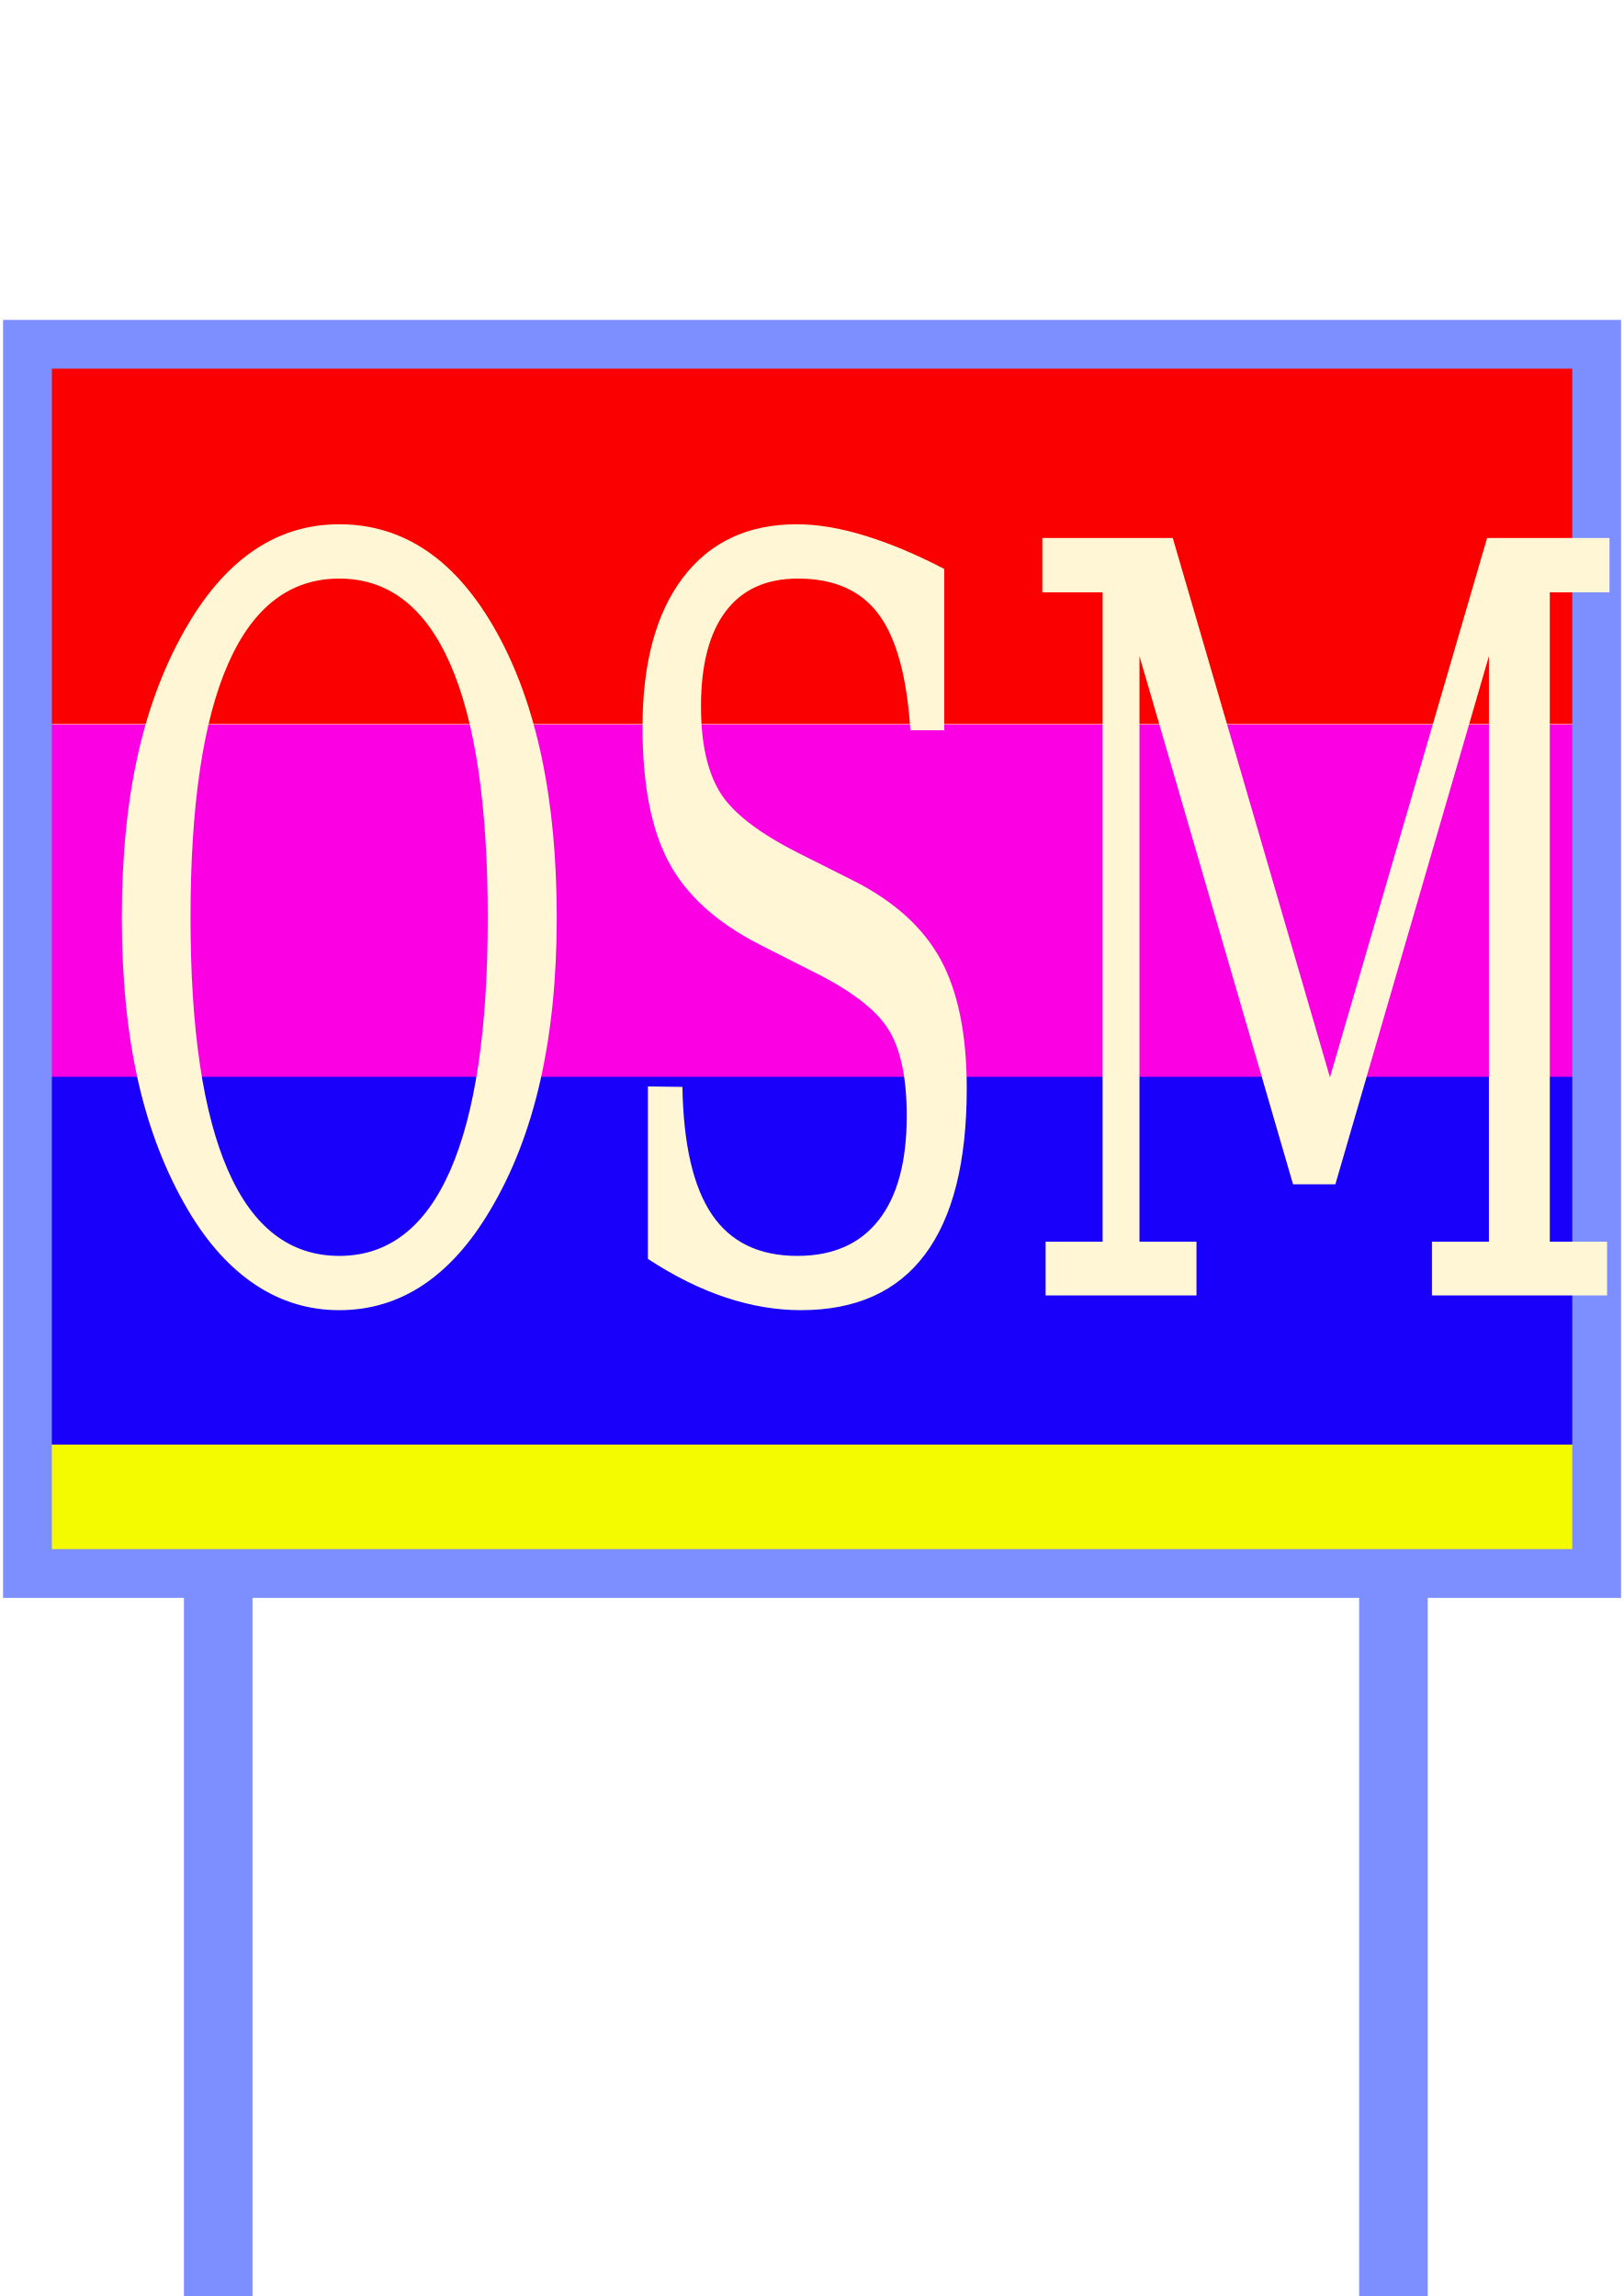
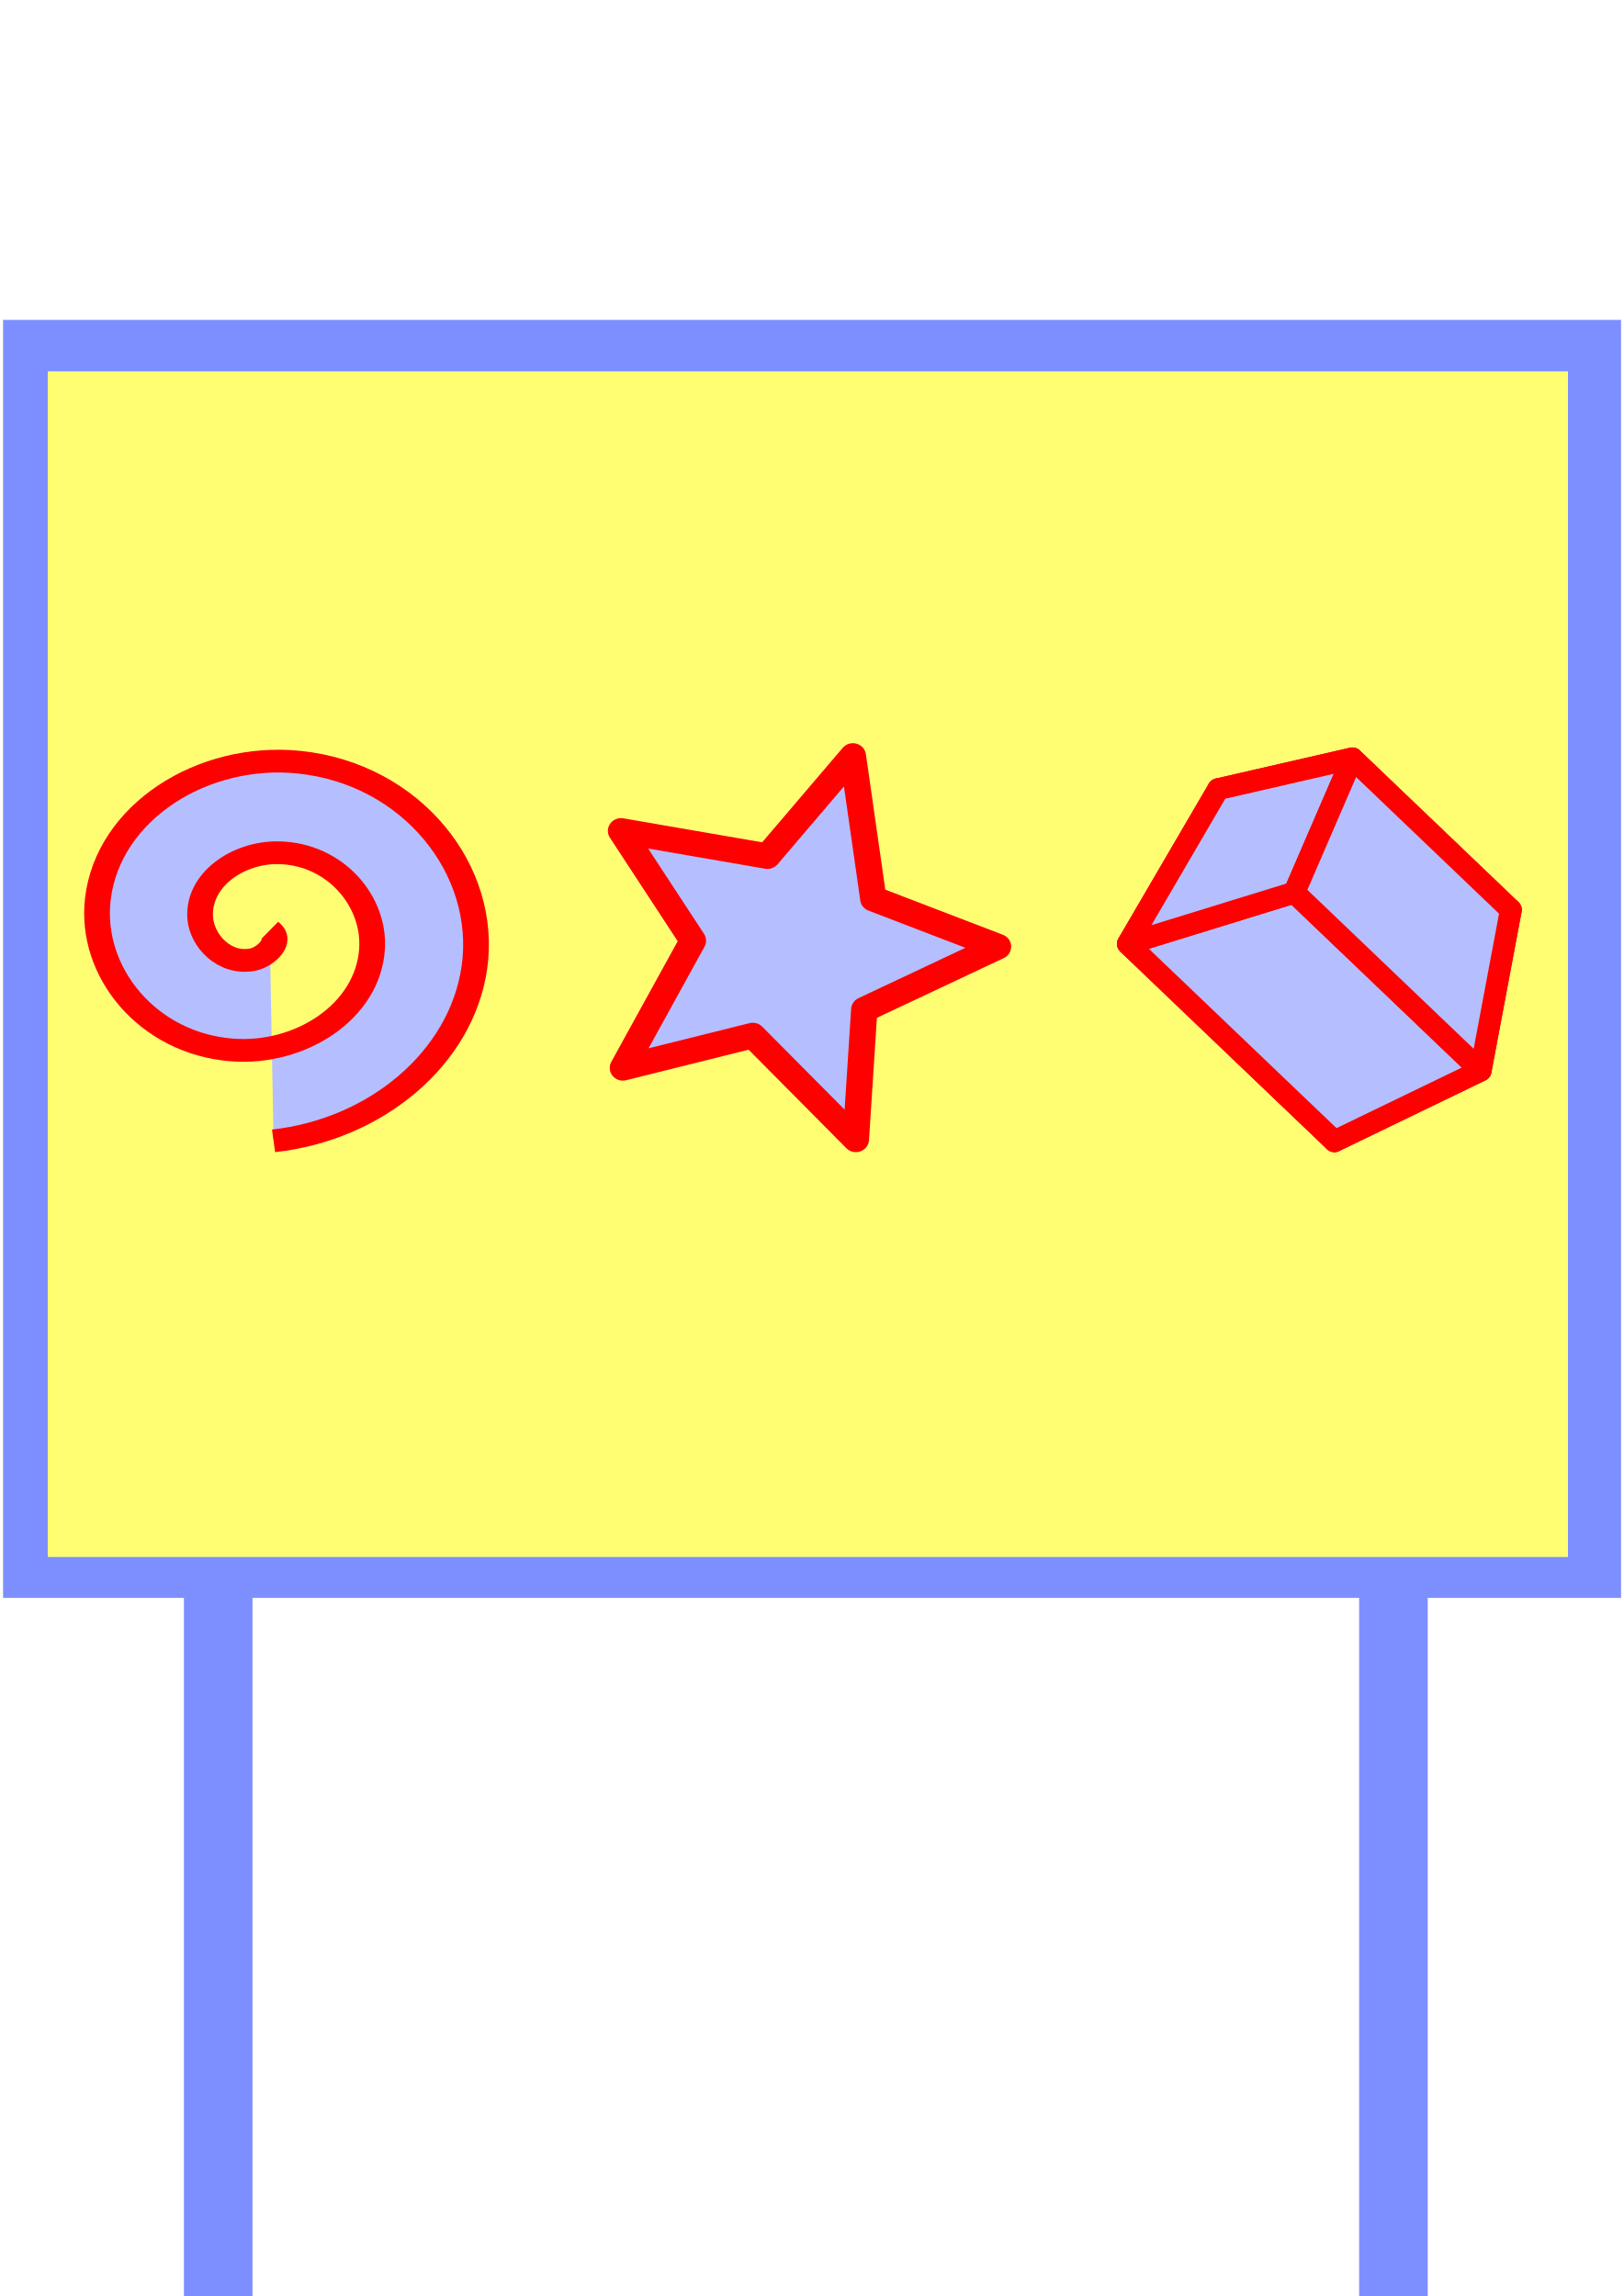
<svg xmlns="http://www.w3.org/2000/svg" width="210mm" height="297mm" viewBox="0 0 744.094 1052.362" id="svg2" version="1.1">
-   <defs id="defs4" />
+   <defs id="defs4">
+     </defs>
  <g id="layer1">
-     <rect style="fill:#fa0000;fill-opacity:1;stroke:#ff0000;stroke-width:0;stroke-miterlimit:4;stroke-dasharray:none;stroke-opacity:1" id="rect4221" width="703.353" height="171.924" x="20.466" y="159.972" />
-     <rect style="fill:#fa00e3;fill-opacity:1;stroke:#ff0000;stroke-width:0;stroke-miterlimit:4;stroke-dasharray:none;stroke-opacity:1" id="rect4221-7" width="704.781" height="171.924" x="20.466" y="332.114" />
-     <rect style="fill:#1900fa;fill-opacity:1;stroke:#ff0000;stroke-width:0;stroke-miterlimit:4;stroke-dasharray:none;stroke-opacity:1" id="rect4221-7-5" width="706.21" height="183.353" x="16.181" y="493.543" />
-     <rect style="fill:#f4fa00;fill-opacity:1;stroke:#ff0000;stroke-width:0;stroke-miterlimit:4;stroke-dasharray:none;stroke-opacity:1" id="rect4221-7-5-3" width="710.496" height="49.067" x="13.324" y="662.114" />
-     <rect style="fill:#999999;fill-opacity:0;stroke:#7d8fff;stroke-width:22.356;stroke-miterlimit:4;stroke-dasharray:none;stroke-opacity:1" id="rect4219" width="719.115" height="563.4" x="12.585" y="157.805" />
+     <rect style="fill:#7d8fff;fill-opacity:1;stroke:#7d8fff;stroke-width:22.356;stroke-miterlimit:4;stroke-dasharray:none;stroke-opacity:1" id="rect4219" width="719.115" height="563.4" x="12.585" y="157.805" />
    <rect style="fill:#7d8fff;fill-opacity:1;stroke:#7d8fff;stroke-width:0;stroke-miterlimit:4;stroke-dasharray:none;stroke-opacity:1" id="rect4300" width="31.429" height="334.286" x="84.286" y="723.791" />
-     <text xml:space="preserve" style="font-style:normal;font-variant:normal;font-weight:normal;font-stretch:normal;font-size:366.142px;line-height:125%;font-family:'DejaVu Serif';-inkscape-font-specification:'DejaVu Serif, Normal';text-align:start;letter-spacing:0px;word-spacing:0px;writing-mode:lr-tb;text-anchor:start;fill:#fff6d5;fill-opacity:1;stroke:none;stroke-width:1px;stroke-linecap:butt;stroke-linejoin:miter;stroke-opacity:1" x="52.068" y="456.491" id="text4305" transform="scale(0.7688109,1.30071)">
-       <tspan id="tspan4307" x="52.068" y="456.491">OSM</tspan>
-     </text>
-     <rect style="fill:#7d8fff;fill-opacity:1;stroke:#ff0000;stroke-width:0;stroke-miterlimit:4;stroke-dasharray:none;stroke-opacity:1" id="rect4300-4" width="31.429" height="324.286" x="622.857" y="729.505" />
+     <rect style="fill:#7d8fff;fill-opacity:1;stroke:#2c6823;stroke-width:0;stroke-miterlimit:4;stroke-dasharray:none;stroke-opacity:1" id="rect4300-4" width="31.429" height="324.286" x="622.857" y="729.505" />
+     <rect style="fill:#fffe73;fill-opacity:1;stroke:#ff0000;stroke-width:0;stroke-miterlimit:4;stroke-dasharray:none;stroke-opacity:1" id="rect4221-7-5" width="696.664" height="543.436" x="21.892" y="170.212" />
+     <path style="fill:#b5befe;fill-opacity:1;fill-rule:evenodd;stroke:#ff0000;stroke-width:8;stroke-linecap:butt;stroke-linejoin:miter;stroke-miterlimit:4;stroke-dasharray:none;stroke-opacity:1" id="path4178" d="m 357.713,374.37 c 4.264,3.707 -1.337,9.327 -5.077,10.223 -8.903,2.134 -16.048,-6.515 -16.544,-14.675 -0.808,-13.319 11.729,-23.061 24.272,-22.864 17.664,0.277 30.165,16.971 29.184,33.87 -1.277,21.998 -22.22,37.31 -43.467,35.504 -26.329,-2.238 -44.477,-27.474 -41.825,-53.064 3.177,-30.661 32.73,-51.655 62.662,-48.145 34.994,4.104 58.842,37.987 54.465,72.259 -4.087,31.998 -30.766,56.974 -62.468,60.906" transform="matrix(1.473192,0,0,1.303209,-403.3861,-61.43645)" />
+     <path style="opacity:1;fill:#b5befe;fill-opacity:1;stroke:#ff0000;stroke-width:8;stroke-linecap:round;stroke-linejoin:round;stroke-miterlimit:4;stroke-dasharray:none;stroke-dashoffset:0;stroke-opacity:1" id="path4180" d="m 375.447,604.957 -31.369,-32.595 -39.514,10.157 21.306,-39.906 -21.87,-34.441 44.537,7.931 25.997,-31.443 6.22,44.808 37.937,15.009 -40.693,19.762 z" transform="matrix(1.506334,0,0,1.460965,-173.3286,-361.5877)" />
+     <g id="g7229" style="opacity:1;fill:#b5befe;fill-opacity:1;fill-rule:nonzero;stroke:#ff0000;stroke-width:8.659;stroke-linecap:round;stroke-linejoin:miter;stroke-miterlimit:4;stroke-dasharray:none;stroke-dashoffset:0;stroke-opacity:1">
+       <path id="path7235" style="fill:#b5befe;fill-opacity:1;fill-rule:evenodd;stroke:#ff0000;stroke-width:9.991;stroke-linecap:butt;stroke-linejoin:round;stroke-miterlimit:4;stroke-dasharray:none;stroke-opacity:1" d="m 637.527,437.472 54.849,-20.431 -72.65,-69.448 -61.453,14.118 z" points="692.376,417.041 619.725,347.593 558.272,361.711 637.527,437.472 " />
+       <path id="path7231" style="fill:#b5befe;fill-opacity:1;fill-rule:evenodd;stroke:#ff0000;stroke-width:9.991;stroke-linecap:butt;stroke-linejoin:round;stroke-miterlimit:4;stroke-dasharray:none;stroke-opacity:1" d="m 637.527,437.472 -79.255,-75.762 -41.385,70.893 94.649,90.477 z" points="558.272,361.711 516.887,432.603 611.537,523.081 637.527,437.472 " />
+       <path id="path7233" style="fill:#b5befe;fill-opacity:1;fill-rule:evenodd;stroke:#ff0000;stroke-width:9.991;stroke-linecap:butt;stroke-linejoin:round;stroke-miterlimit:4;stroke-dasharray:none;stroke-opacity:1" d="m 637.527,437.472 54.849,-20.431 -13.834,73.645 -67.004,32.395 z" points="692.376,417.041 678.541,490.685 611.537,523.081 637.527,437.472 " />
+       <path id="path7241" style="fill:#b5befe;fill-opacity:1;fill-rule:evenodd;stroke:#ff0000;stroke-width:9.991;stroke-linecap:butt;stroke-linejoin:round;stroke-miterlimit:4;stroke-dasharray:none;stroke-opacity:1" d="m 611.537,523.081 67.004,-32.395 -85.38,-81.617 -76.274,23.534 z" points="678.541,490.685 593.161,409.069 516.887,432.603 611.537,523.081 " />
+       <path id="path7239" style="fill:#b5befe;fill-opacity:1;fill-rule:evenodd;stroke:#ff0000;stroke-width:9.991;stroke-linecap:butt;stroke-linejoin:round;stroke-miterlimit:4;stroke-dasharray:none;stroke-opacity:1" d="m 558.272,361.711 61.453,-14.118 -26.564,61.476 -76.274,23.534 z" points="619.725,347.593 593.161,409.069 516.887,432.603 558.272,361.711 " />
+       <path id="path7237" style="fill:#b5befe;fill-opacity:1;fill-rule:evenodd;stroke:#ff0000;stroke-width:9.991;stroke-linecap:butt;stroke-linejoin:round;stroke-miterlimit:4;stroke-dasharray:none;stroke-opacity:1" d="m 692.376,417.041 -72.65,-69.448 -26.564,61.476 85.38,81.617 z" points="619.725,347.593 593.161,409.069 678.541,490.685 692.376,417.041 " />
+     </g>
  </g>
</svg>
